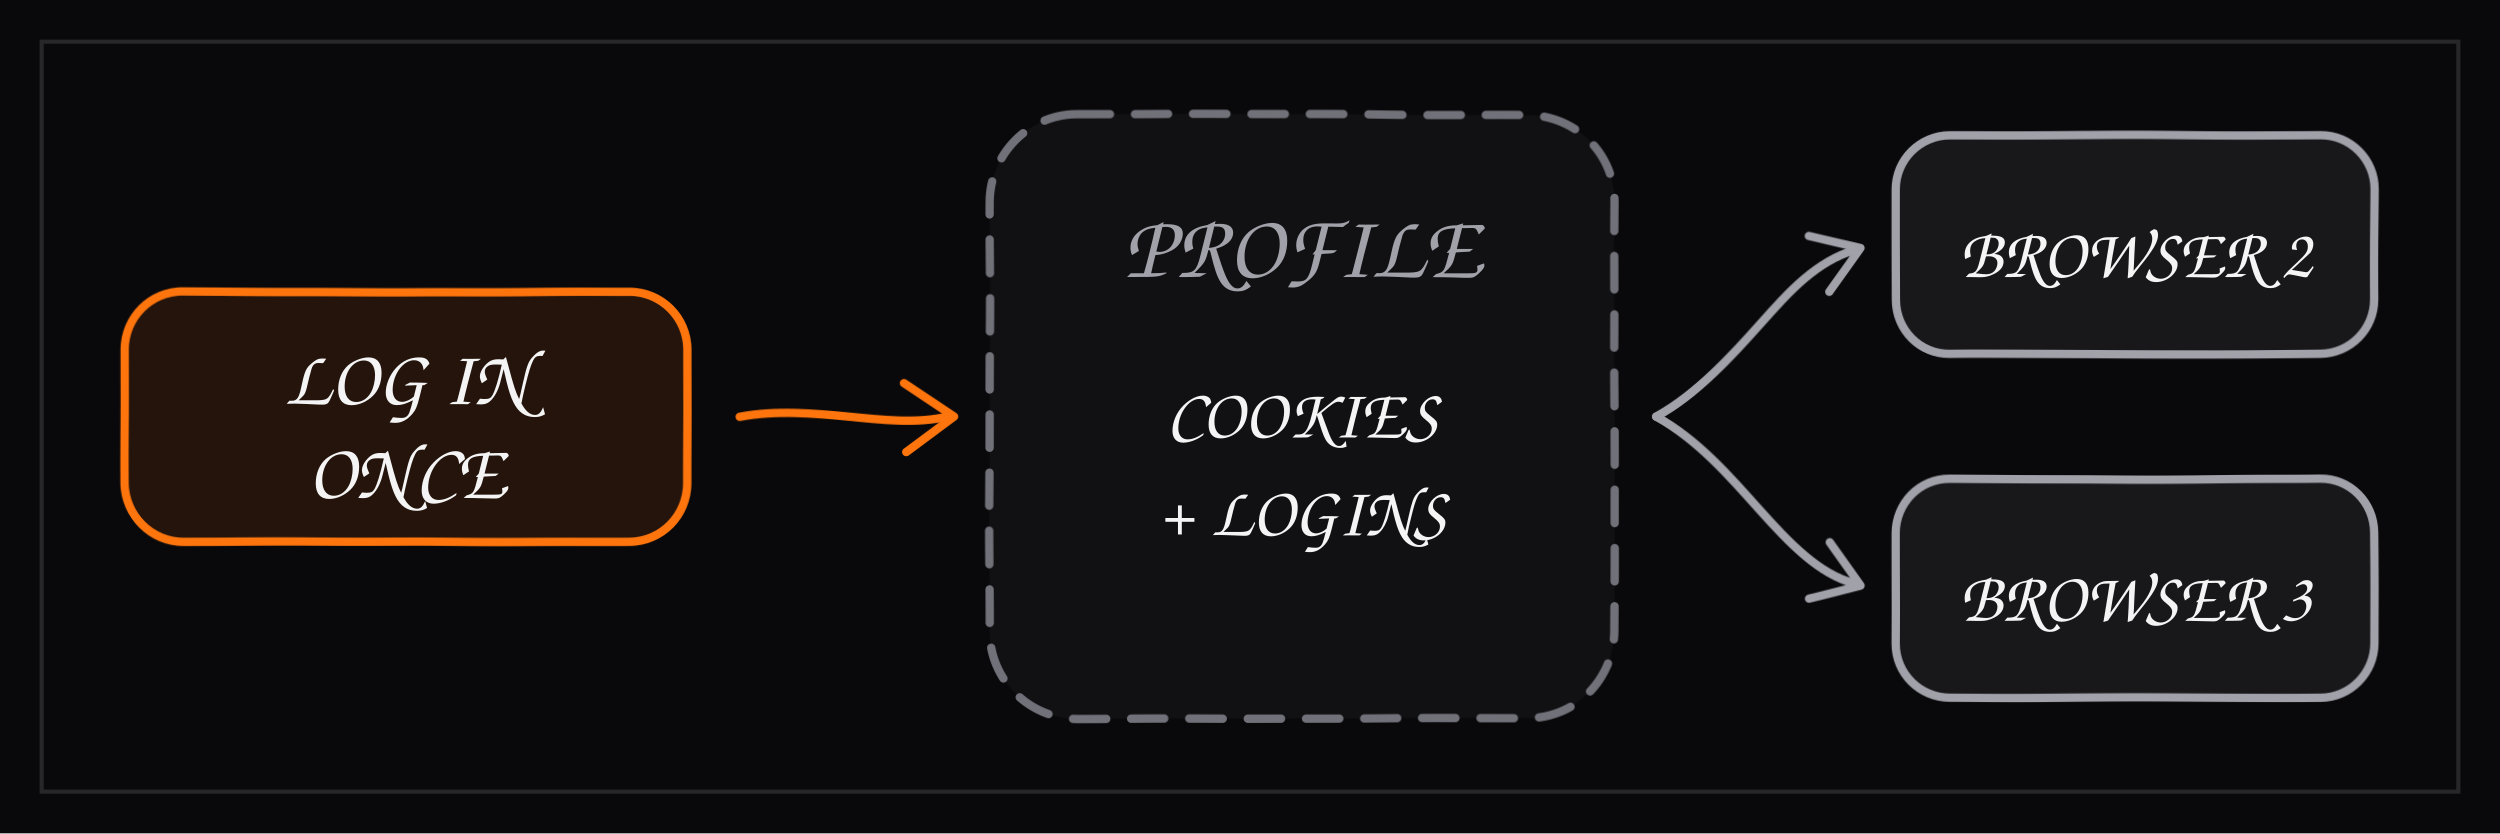
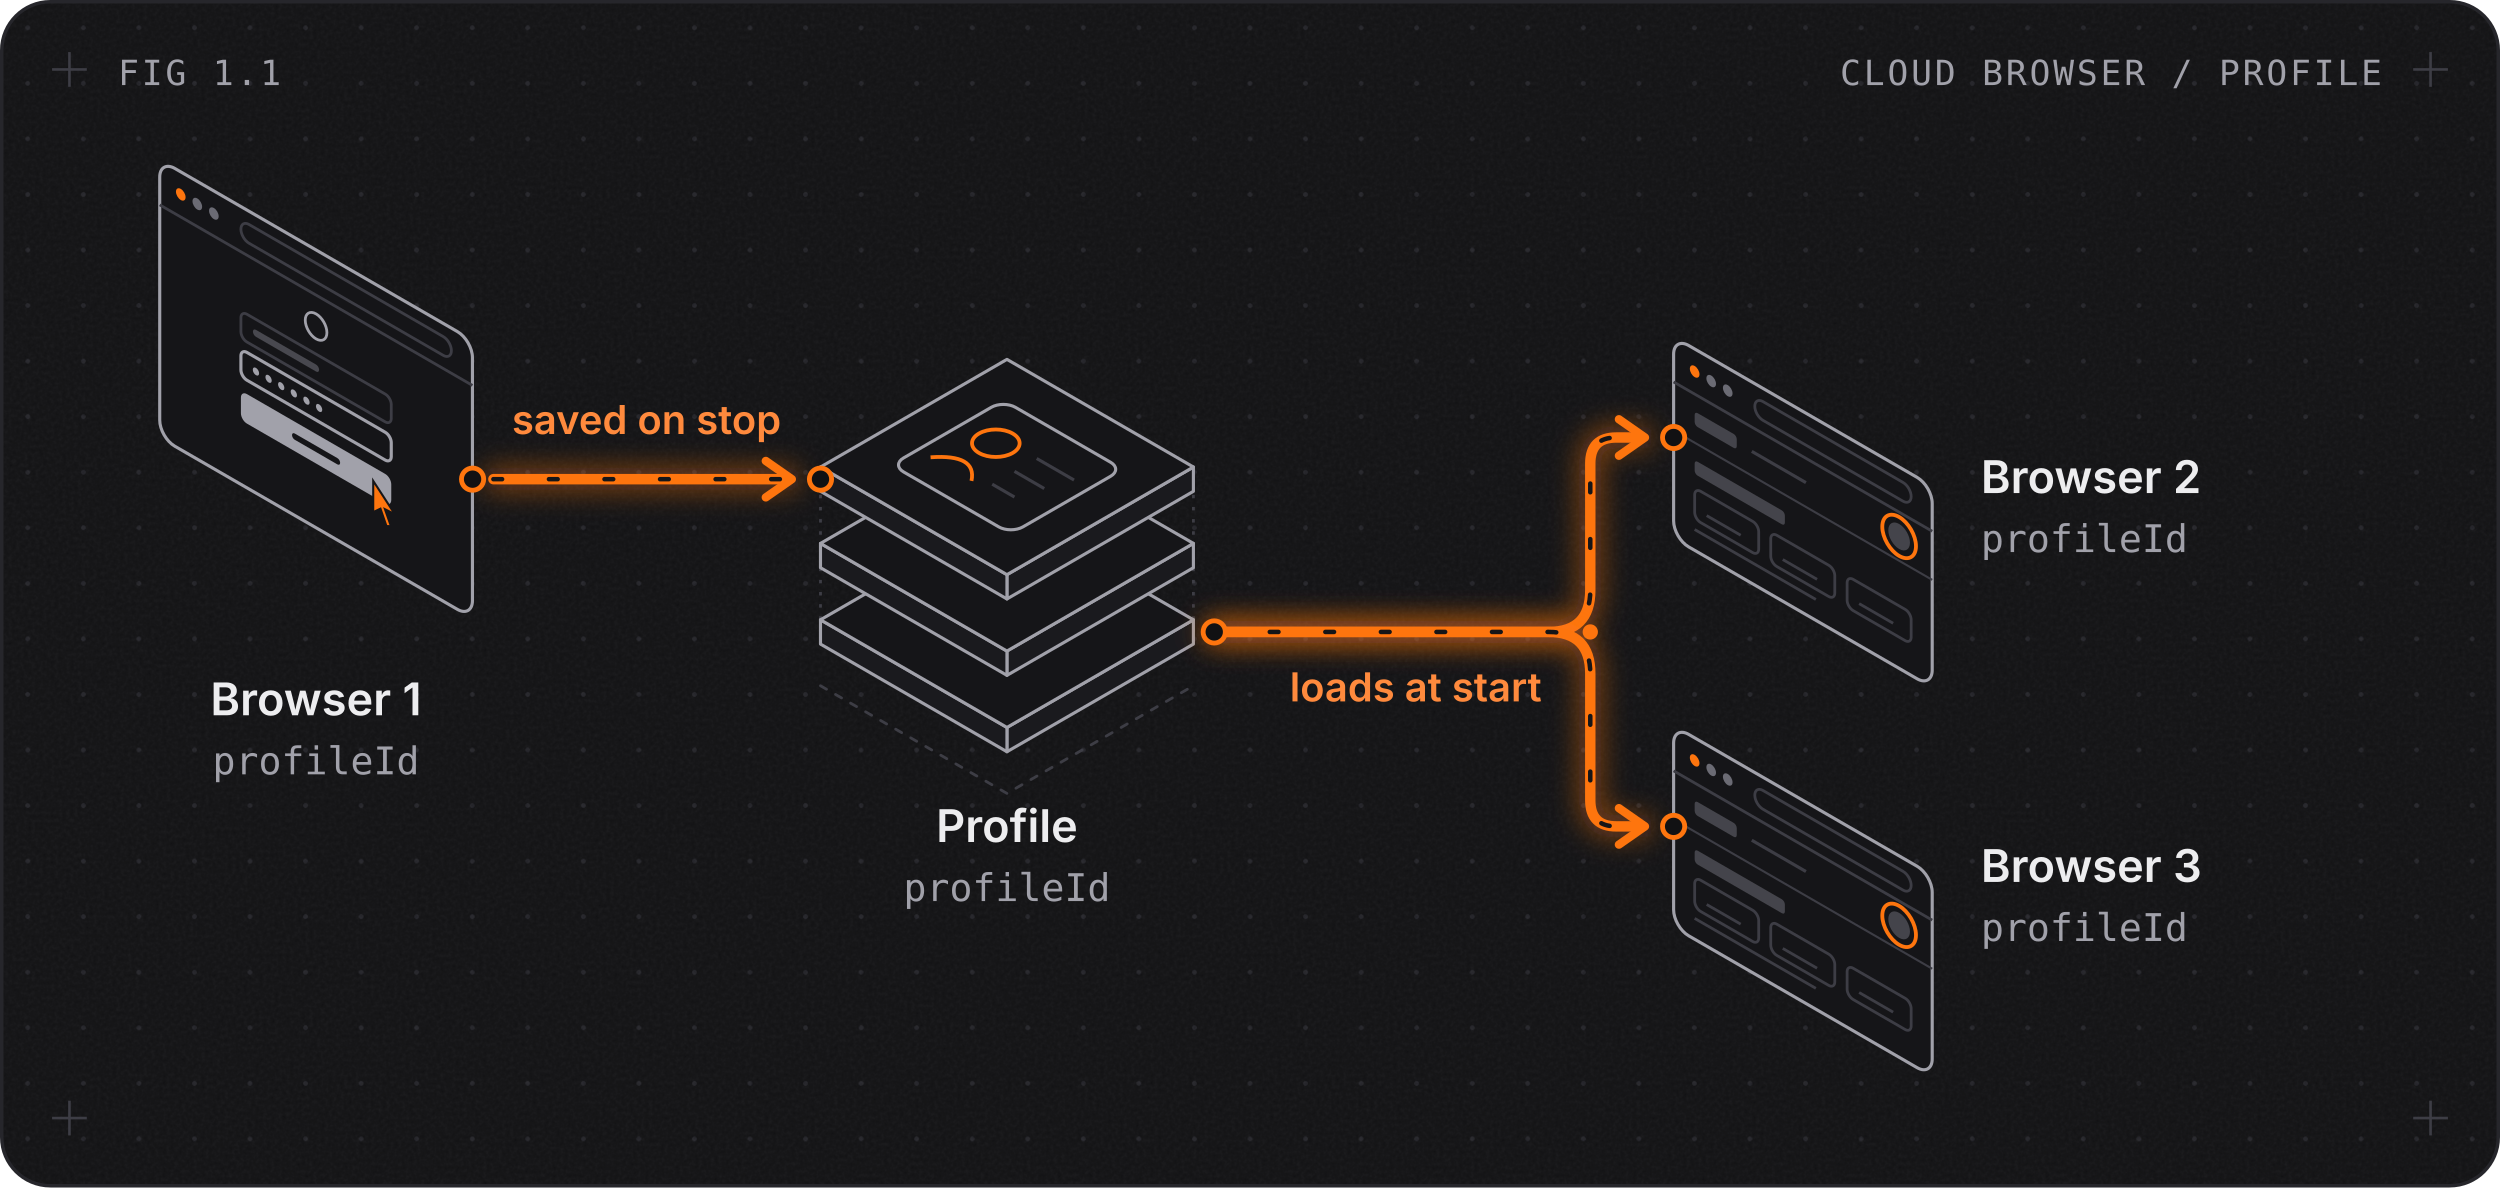
- <svg xmlns="http://www.w3.org/2000/svg" width="1200" height="400" viewBox="0 0 1200 400" role="img" aria-labelledby="title desc">
+ <svg xmlns="http://www.w3.org/2000/svg" viewBox="0 0 720 342" width="720" height="342" role="img" aria-labelledby="t d" fill="none">
+   <style>.s{font-family:Geist, Inter, -apple-system, BlinkMacSystemFont, 'Segoe UI', Helvetica, Arial, sans-serif}.m{font-family:'Geist Mono', ui-monospace, SFMono-Regular, Menlo, monospace}text{font-kerning:normal}@keyframes flow{to{stroke-dashoffset:-16}}@keyframes cur{0%,100%{transform:translate(-14px,-9px)}14%,26%{transform:translate(0,0)}36%{transform:translate(-14px,-9px)}}@keyframes btn{0%,19%,25%,100%{fill-opacity:1}21%,23%{fill-opacity:.45}}@keyframes pks{0%,27%{stroke-opacity:0}31%,52%{stroke-opacity:1}56%,100%{stroke-opacity:0}}@keyframes pkl{0%,54%{stroke-opacity:0}58%,88%{stroke-opacity:1}92%,100%{stroke-opacity:0}}@keyframes wr{0%,36%{fill-opacity:0}46%,60%{fill-opacity:1}74%,100%{fill-opacity:0}}@keyframes ring{0%,4%{stroke-opacity:1}12%,60%{stroke-opacity:.2}68%,100%{stroke-opacity:1}}@media (prefers-reduced-motion:no-preference){.flow{animation:flow 1s linear infinite,pks 7s linear infinite}.load{animation:flow 1s linear infinite,pkl 7s linear infinite}.cur{animation:cur 7s ease-in-out infinite}.btn{animation:btn 7s linear infinite}.wr{animation:wr 7s ease-in-out infinite}.ring{animation:ring 7s ease-in-out infinite}.ring2{animation-delay:.25s}}</style>
  <defs>
-     <filter id="rough">
-       <feTurbulence type="fractalNoise" baseFrequency=".01" numOctaves="2" seed="23" result="noise" />
-       <feDisplacementMap in="SourceGraphic" in2="noise" scale="1.4" />
+     <pattern id="dots" width="16" height="16" patternUnits="userSpaceOnUse">
+       <circle cx="8" cy="8" r="0.7" fill="#232328" />
+     </pattern>
+     <filter id="grain" x="0" y="0" width="100%" height="100%">
+       <feTurbulence type="fractalNoise" baseFrequency="0.9" numOctaves="2" seed="7" stitchTiles="stitch" />
+       <feColorMatrix values="0 0 0 0 0.5  0 0 0 0 0.5  0 0 0 0 0.5  0 0 0 0.07 0" />
    </filter>
+     <clipPath id="card">
+       <rect x="0.5" y="0.5" width="719" height="341" rx="14" />
+     </clipPath>
+     <filter id="glow" filterUnits="userSpaceOnUse" x="0" y="0" width="720" height="342">
+       <feGaussianBlur stdDeviation="4" />
+     </filter>
+     <marker id="oh" viewBox="0 0 10 10" refX="6" refY="5" markerWidth="5" markerHeight="5" orient="auto" markerUnits="strokeWidth">
+       <path d="M1.5 1.5 L6.5 5 L1.5 8.5" stroke="#FE750E" stroke-width="1.6" fill="none" stroke-linecap="round" stroke-linejoin="round" />
+     </marker>
  </defs>
-   <rect width="1200" height="400" fill="#09090B" />
-   <rect x="20" y="20" width="1160" height="360" fill="none" stroke="#27272A" stroke-width="2" />
-   <g fill="none" stroke-linecap="round" stroke-linejoin="round" filter="url(#rough)">
-     <rect x="60" y="140" width="270" height="120" rx="28" fill="#24140B" stroke="#FE750E" stroke-width="4" />
-     <path d="M355 200 C390 193 425 207 455 200" stroke="#FE750E" stroke-width="4" />
-     <path d="M434 184 L458 200 L435 217" stroke="#FE750E" stroke-width="4" />
-     <rect x="475" y="55" width="300" height="290" rx="42" fill="#111113" stroke="#71717A" stroke-width="4" stroke-dasharray="16 12" />
-     <path d="M795 200 C835 178 855 130 890 120" stroke="#A1A1AA" stroke-width="4" />
-     <path d="M868 113 L893 119 L878 140" stroke="#A1A1AA" stroke-width="4" />
-     <path d="M795 200 C835 222 855 270 890 280" stroke="#A1A1AA" stroke-width="4" />
-     <path d="M878 260 L893 281 L868 287" stroke="#A1A1AA" stroke-width="4" />
-     <rect x="910" y="65" width="230" height="105" rx="26" fill="#18181B" stroke="#A1A1AA" stroke-width="4" />
-     <rect x="910" y="230" width="230" height="105" rx="26" fill="#18181B" stroke="#A1A1AA" stroke-width="4" />
+   <rect x="0.5" y="0.5" width="719" height="341" rx="14" fill="#111113" />
+   <g clip-path="url(#card)">
+     <rect width="720" height="342" fill="url(#dots)" />
+     <rect width="720" height="342" filter="url(#grain)" />
  </g>
-   <g font-family="Virgil, Comic Sans MS, cursive">
-     <text x="195" y="194" font-size="38" fill="#F4F4F5" text-anchor="middle">LOG IN</text>
-     <text x="195" y="239" font-size="38" fill="#F4F4F5" text-anchor="middle">ONCE</text>
-     <text x="625" y="133" font-size="44" fill="#A1A1AA" text-anchor="middle">PROFILE</text>
-     <text x="625" y="210" font-size="34" fill="#F4F4F5" text-anchor="middle">COOKIES</text>
-     <text x="625" y="257" font-size="34" fill="#F4F4F5" text-anchor="middle">+ LOGINS</text>
-     <text x="1025" y="133" font-size="34" fill="#F4F4F5" text-anchor="middle">BROWSER 2</text>
-     <text x="1025" y="298" font-size="34" fill="#F4F4F5" text-anchor="middle">BROWSER 3</text>
+   <rect x="0.5" y="0.5" width="719" height="341" rx="14" fill="none" stroke="#26262B" />
+   <path d="M15 20h10M20 15v10" stroke="#3D3D45" stroke-width="0.75" />
+   <path d="M695 20h10M700 15v10" stroke="#3D3D45" stroke-width="0.75" />
+   <path d="M15 322h10M20 317v10" stroke="#3D3D45" stroke-width="0.75" />
+   <path d="M695 322h10M700 317v10" stroke="#3D3D45" stroke-width="0.75" />
+   <text x="34.0" y="24.5" font-size="10" fill="#A1A1AA" letter-spacing="0.08em" class="m">FIG 1.1</text>
+   <text x="686.0" y="24.5" font-size="10" fill="#A1A1AA" text-anchor="end" letter-spacing="0.08em" class="m">CLOUD BROWSER / PROFILE</text>
+   <polyline points="236.3,197.5 290.0,228.5 343.7,197.5" stroke="#3D3D45" stroke-width="0.8" stroke-dasharray="2 3" stroke-linejoin="round" stroke-linecap="round" />
+   <line x1="236.3" y1="185.5" x2="236.3" y2="134.5" stroke="#3D3D45" stroke-width="0.8" stroke-dasharray="1 2.5" />
+   <line x1="290.0" y1="216.5" x2="290.0" y2="165.5" stroke="#3D3D45" stroke-width="0.8" stroke-dasharray="1 2.5" />
+   <line x1="343.7" y1="185.5" x2="343.7" y2="134.5" stroke="#3D3D45" stroke-width="0.8" stroke-dasharray="1 2.5" />
+   <polygon points="343.7,178.5 290.0,209.5 290.0,216.5 343.7,185.5" fill="#1A1A1E" stroke="#A1A1AA" stroke-width="0.9" stroke-linejoin="round" stroke-linecap="round" />
+   <polygon points="236.3,178.5 290.0,209.5 290.0,216.5 236.3,185.5" fill="#1A1A1E" stroke="#A1A1AA" stroke-width="0.9" stroke-linejoin="round" stroke-linecap="round" />
+   <polygon points="290.0,147.5 343.7,178.5 290.0,209.5 236.3,178.5" fill="#151518" stroke="#A1A1AA" stroke-width="0.9" stroke-linejoin="round" stroke-linecap="round" />
+   <polygon points="343.7,156.5 290.0,187.5 290.0,194.5 343.7,163.5" fill="#1A1A1E" stroke="#A1A1AA" stroke-width="0.9" stroke-linejoin="round" stroke-linecap="round" />
+   <polygon points="236.3,156.5 290.0,187.5 290.0,194.5 236.3,163.5" fill="#1A1A1E" stroke="#A1A1AA" stroke-width="0.9" stroke-linejoin="round" stroke-linecap="round" />
+   <polygon points="290.0,125.5 343.7,156.5 290.0,187.5 236.3,156.5" fill="#151518" stroke="#A1A1AA" stroke-width="0.9" stroke-linejoin="round" stroke-linecap="round" />
+   <polygon points="343.7,134.5 290.0,165.5 290.0,172.5 343.7,141.5" fill="#1A1A1E" stroke="#A1A1AA" stroke-width="0.9" stroke-linejoin="round" stroke-linecap="round" />
+   <polygon points="236.3,134.5 290.0,165.5 290.0,172.5 236.3,141.5" fill="#1A1A1E" stroke="#A1A1AA" stroke-width="0.9" stroke-linejoin="round" stroke-linecap="round" />
+   <polygon points="290.0,103.5 343.7,134.5 290.0,165.5 236.3,134.5" fill="#151518" stroke="#A1A1AA" stroke-width="0.9" stroke-linejoin="round" stroke-linecap="round" />
+   <polygon class="wr" points="290.0,103.5 343.7,134.5 290.0,165.5 236.3,134.5" fill="#3A2214" fill-opacity="0" />
+   <g transform="matrix(0.866,0.5,-0.866,0.5,290.0,103.5)">
+     <rect x="11.2" y="12.4" width="39.7" height="37.2" rx="4" stroke="#A1A1AA" stroke-width="0.9" vector-effect="non-scaling-stroke" />
+     <circle cx="22.3" cy="26.0" r="5.6" stroke="#FE750E" stroke-width="1.1" vector-effect="non-scaling-stroke" />
+     <path d="M15.5 40.9 q6.8 -8.7 13.6 0" stroke="#FE750E" stroke-width="1.1" vector-effect="non-scaling-stroke" />
+     <line x1="33.5" y1="23.6" x2="45.9" y2="23.6" stroke="#3D3D45" stroke-width="0.9" vector-effect="non-scaling-stroke" />
+     <line x1="33.5" y1="31.0" x2="43.4" y2="31.0" stroke="#3D3D45" stroke-width="0.9" vector-effect="non-scaling-stroke" />
+     <line x1="33.5" y1="38.4" x2="40.9" y2="38.4" stroke="#3D3D45" stroke-width="0.9" vector-effect="non-scaling-stroke" />
  </g>
+   <path d="M142.1 138.0 H227.3" stroke="#FE750E" stroke-width="6" stroke-opacity="0.5" filter="url(#glow)" stroke-linejoin="round" stroke-linecap="round" />
+   <path d="M142.1 138.0 H227.3" stroke="#FE750E" stroke-width="3" stroke-linejoin="round" stroke-linecap="round" marker-end="url(#oh)" />
+   <path class="flow" d="M142.1 138.0 H227.3" stroke="#151518" stroke-width="1.3" stroke-dasharray="2.5 13.5" stroke-linecap="round" />
+   <text x="186.2" y="125.0" font-size="11.5" fill="#FF8A3D" font-weight="600" text-anchor="middle" class="s">saved on stop</text>
+   <path d="M349.7 182.0 L446.0 182.0 Q458.0 182.0 458.0 170.0 L458.0 133.5 Q458.0 126.0 465.5 126.0 L473.0 126.0" stroke="#FE750E" stroke-width="6" stroke-opacity="0.5" filter="url(#glow)" stroke-linejoin="round" stroke-linecap="round" />
+   <path d="M349.7 182.0 L446.0 182.0 Q458.0 182.0 458.0 170.0 L458.0 133.5 Q458.0 126.0 465.5 126.0 L473.0 126.0" stroke="#FE750E" stroke-width="3" stroke-linejoin="round" stroke-linecap="round" marker-end="url(#oh)" />
+   <path class="load" d="M349.7 182.0 L446.0 182.0 Q458.0 182.0 458.0 170.0 L458.0 133.5 Q458.0 126.0 465.5 126.0 L473.0 126.0" stroke="#151518" stroke-width="1.3" stroke-dasharray="2.5 13.5" stroke-linecap="round" />
+   <path d="M349.7 182.0 L446.0 182.0 Q458.0 182.0 458.0 194.0 L458.0 230.5 Q458.0 238.0 465.5 238.0 L473.0 238.0" stroke="#FE750E" stroke-width="6" stroke-opacity="0.5" filter="url(#glow)" stroke-linejoin="round" stroke-linecap="round" />
+   <path d="M349.7 182.0 L446.0 182.0 Q458.0 182.0 458.0 194.0 L458.0 230.5 Q458.0 238.0 465.5 238.0 L473.0 238.0" stroke="#FE750E" stroke-width="3" stroke-linejoin="round" stroke-linecap="round" marker-end="url(#oh)" />
+   <path class="load" d="M349.7 182.0 L446.0 182.0 Q458.0 182.0 458.0 194.0 L458.0 230.5 Q458.0 238.0 465.5 238.0 L473.0 238.0" stroke="#151518" stroke-width="1.3" stroke-dasharray="2.5 13.5" stroke-linecap="round" />
+   <circle cx="458" cy="182.0" r="2.2" fill="#FE750E" />
+   <text x="444.0" y="202.0" font-size="11.5" fill="#FF8A3D" font-weight="600" text-anchor="end" class="s">loads at start</text>
+   <g transform="matrix(0.866,0.5,0,1,46.0,126.0)">
+     <rect x="0" y="-80" width="104" height="80" rx="5" fill="#151518" stroke="#A1A1AA" stroke-width="0.9" vector-effect="non-scaling-stroke" />
+     <line x1="0" y1="-67" x2="104" y2="-67" stroke="#3D3D45" stroke-width="0.8" vector-effect="non-scaling-stroke" />
+     <circle cx="7.0" cy="-73.5" r="1.6" fill="#FE750E" />
+     <circle cx="12.5" cy="-73.5" r="1.6" fill="#6B6B74" />
+     <circle cx="18.0" cy="-73.5" r="1.6" fill="#6B6B74" />
+     <rect x="27" y="-76.2" width="70" height="5.4" rx="2.7" stroke="#3D3D45" stroke-width="0.8" vector-effect="non-scaling-stroke" />
+     <circle cx="52.0" cy="-58" r="3.6" stroke="#A1A1AA" stroke-width="0.8" vector-effect="non-scaling-stroke" />
+     <rect x="27.0" y="-50" width="50" height="8" rx="2" stroke="#3D3D45" stroke-width="0.8" vector-effect="non-scaling-stroke" />
+     <rect x="31.0" y="-47" width="22" height="2" rx="1" fill="#6B6B74" fill-opacity=".6" />
+     <rect x="27.0" y="-39" width="50" height="8" rx="2" stroke="#A1A1AA" stroke-width="0.9" vector-effect="non-scaling-stroke" />
+     <circle cx="32.0" cy="-35" r="1.05" fill="#A1A1AA" />
+     <circle cx="36.2" cy="-35" r="1.05" fill="#A1A1AA" />
+     <circle cx="40.4" cy="-35" r="1.05" fill="#A1A1AA" />
+     <circle cx="44.6" cy="-35" r="1.05" fill="#A1A1AA" />
+     <circle cx="48.8" cy="-35" r="1.05" fill="#A1A1AA" />
+     <circle cx="53.0" cy="-35" r="1.05" fill="#A1A1AA" />
+     <rect class="btn" x="27.0" y="-27" width="50" height="8.5" rx="2" fill="#A1A1AA" />
+     <rect x="44.0" y="-23.6" width="16" height="1.8" rx=".9" fill="#151518" />
+     <path class="cur" d="M71.0 -23 l0 9 l2.4 -2.2 l2 4 l1.5 -0.7 l-2 -3.9 l3.3 -0.2z" fill="#FE750E" stroke="#151518" stroke-width="0.6" vector-effect="non-scaling-stroke" />
+   </g>
+   <g transform="matrix(0.866,0.5,0,1,482.0,155.0)">
+     <rect x="0" y="-58" width="86" height="58" rx="5" fill="#151518" stroke="#A1A1AA" stroke-width="0.9" vector-effect="non-scaling-stroke" />
+     <line x1="0" y1="-45" x2="86" y2="-45" stroke="#3D3D45" stroke-width="0.8" vector-effect="non-scaling-stroke" />
+     <circle cx="7.0" cy="-51.5" r="1.6" fill="#FE750E" />
+     <circle cx="12.5" cy="-51.5" r="1.6" fill="#6B6B74" />
+     <circle cx="18.0" cy="-51.5" r="1.6" fill="#6B6B74" />
+     <rect x="27" y="-54.2" width="52" height="5.4" rx="2.7" stroke="#3D3D45" stroke-width="0.8" vector-effect="non-scaling-stroke" />
+     <rect x="7" y="-40" width="14" height="4" rx="1" fill="#6B6B74" fill-opacity=".55" />
+     <line x1="26" y1="-38" x2="44" y2="-38" stroke="#3D3D45" stroke-width="0.9" vector-effect="non-scaling-stroke" />
+     <circle cx="75" cy="-38" r="3.6" fill="#6B6B74" fill-opacity=".55" />
+     <circle class="ring " cx="75" cy="-38" r="5.6" stroke="#FE750E" stroke-width="1.1" vector-effect="non-scaling-stroke" />
+     <line x1="0" y1="-31" x2="86" y2="-31" stroke="#3D3D45" stroke-width="0.6" vector-effect="non-scaling-stroke" />
+     <rect x="7" y="-26" width="30" height="4" rx="1" fill="#6B6B74" fill-opacity=".55" />
+     <rect x="7.0" y="-18" width="21.3" height="9.0" rx="2" stroke="#3D3D45" stroke-width="0.8" vector-effect="non-scaling-stroke" />
+     <line x1="11.0" y1="-12" x2="22.3" y2="-12" stroke="#3D3D45" stroke-width="0.8" vector-effect="non-scaling-stroke" />
+     <rect x="32.3" y="-18" width="21.3" height="9.0" rx="2" stroke="#3D3D45" stroke-width="0.8" vector-effect="non-scaling-stroke" />
+     <line x1="36.3" y1="-12" x2="47.7" y2="-12" stroke="#3D3D45" stroke-width="0.8" vector-effect="non-scaling-stroke" />
+     <rect x="57.7" y="-18" width="21.3" height="9.0" rx="2" stroke="#3D3D45" stroke-width="0.8" vector-effect="non-scaling-stroke" />
+     <line x1="61.7" y1="-12" x2="73.0" y2="-12" stroke="#3D3D45" stroke-width="0.8" vector-effect="non-scaling-stroke" />
+     <line x1="7" y1="-6" x2="47.3" y2="-6" stroke="#3D3D45" stroke-width="0.8" vector-effect="non-scaling-stroke" />
+   </g>
+   <g transform="matrix(0.866,0.5,0,1,482.0,267.0)">
+     <rect x="0" y="-58" width="86" height="58" rx="5" fill="#151518" stroke="#A1A1AA" stroke-width="0.9" vector-effect="non-scaling-stroke" />
+     <line x1="0" y1="-45" x2="86" y2="-45" stroke="#3D3D45" stroke-width="0.8" vector-effect="non-scaling-stroke" />
+     <circle cx="7.0" cy="-51.5" r="1.6" fill="#FE750E" />
+     <circle cx="12.5" cy="-51.5" r="1.6" fill="#6B6B74" />
+     <circle cx="18.0" cy="-51.5" r="1.6" fill="#6B6B74" />
+     <rect x="27" y="-54.2" width="52" height="5.4" rx="2.7" stroke="#3D3D45" stroke-width="0.8" vector-effect="non-scaling-stroke" />
+     <rect x="7" y="-40" width="14" height="4" rx="1" fill="#6B6B74" fill-opacity=".55" />
+     <line x1="26" y1="-38" x2="44" y2="-38" stroke="#3D3D45" stroke-width="0.9" vector-effect="non-scaling-stroke" />
+     <circle cx="75" cy="-38" r="3.6" fill="#6B6B74" fill-opacity=".55" />
+     <circle class="ring ring2" cx="75" cy="-38" r="5.6" stroke="#FE750E" stroke-width="1.1" vector-effect="non-scaling-stroke" />
+     <line x1="0" y1="-31" x2="86" y2="-31" stroke="#3D3D45" stroke-width="0.6" vector-effect="non-scaling-stroke" />
+     <rect x="7" y="-26" width="30" height="4" rx="1" fill="#6B6B74" fill-opacity=".55" />
+     <rect x="7.0" y="-18" width="21.3" height="9.0" rx="2" stroke="#3D3D45" stroke-width="0.8" vector-effect="non-scaling-stroke" />
+     <line x1="11.0" y1="-12" x2="22.3" y2="-12" stroke="#3D3D45" stroke-width="0.8" vector-effect="non-scaling-stroke" />
+     <rect x="32.3" y="-18" width="21.3" height="9.0" rx="2" stroke="#3D3D45" stroke-width="0.8" vector-effect="non-scaling-stroke" />
+     <line x1="36.3" y1="-12" x2="47.7" y2="-12" stroke="#3D3D45" stroke-width="0.8" vector-effect="non-scaling-stroke" />
+     <rect x="57.7" y="-18" width="21.3" height="9.0" rx="2" stroke="#3D3D45" stroke-width="0.8" vector-effect="non-scaling-stroke" />
+     <line x1="61.7" y1="-12" x2="73.0" y2="-12" stroke="#3D3D45" stroke-width="0.8" vector-effect="non-scaling-stroke" />
+     <line x1="7" y1="-6" x2="47.3" y2="-6" stroke="#3D3D45" stroke-width="0.8" vector-effect="non-scaling-stroke" />
+   </g>
+   <circle cx="136.1" cy="138.0" r="3.2" fill="#111113" stroke="#FE750E" stroke-width="1.4" />
+   <circle cx="482.0" cy="126.0" r="3.2" fill="#111113" stroke="#FE750E" stroke-width="1.4" />
+   <circle cx="482.0" cy="238.0" r="3.2" fill="#111113" stroke="#FE750E" stroke-width="1.4" />
+   <circle cx="236.3" cy="138.0" r="3.2" fill="#111113" stroke="#FE750E" stroke-width="1.4" />
+   <circle cx="349.7" cy="182.0" r="3.2" fill="#111113" stroke="#FE750E" stroke-width="1.4" />
+   <text x="91.0" y="206.0" font-size="13" fill="#EDEDEF" font-weight="600" text-anchor="middle" class="s">Browser 1</text>
+   <text x="91.0" y="223.0" font-size="11" fill="#A1A1AA" text-anchor="middle" class="m">profileId</text>
+   <text x="290.0" y="242.5" font-size="13" fill="#EDEDEF" font-weight="600" text-anchor="middle" class="s">Profile</text>
+   <text x="290.0" y="259.5" font-size="11" fill="#A1A1AA" text-anchor="middle" class="m">profileId</text>
+   <text x="570.5" y="142.0" font-size="13" fill="#EDEDEF" font-weight="600" class="s">Browser 2</text>
+   <text x="570.5" y="159.0" font-size="11" fill="#A1A1AA" class="m">profileId</text>
+   <text x="570.5" y="254.0" font-size="13" fill="#EDEDEF" font-weight="600" class="s">Browser 3</text>
+   <text x="570.5" y="271.0" font-size="11" fill="#A1A1AA" class="m">profileId</text>
</svg>
